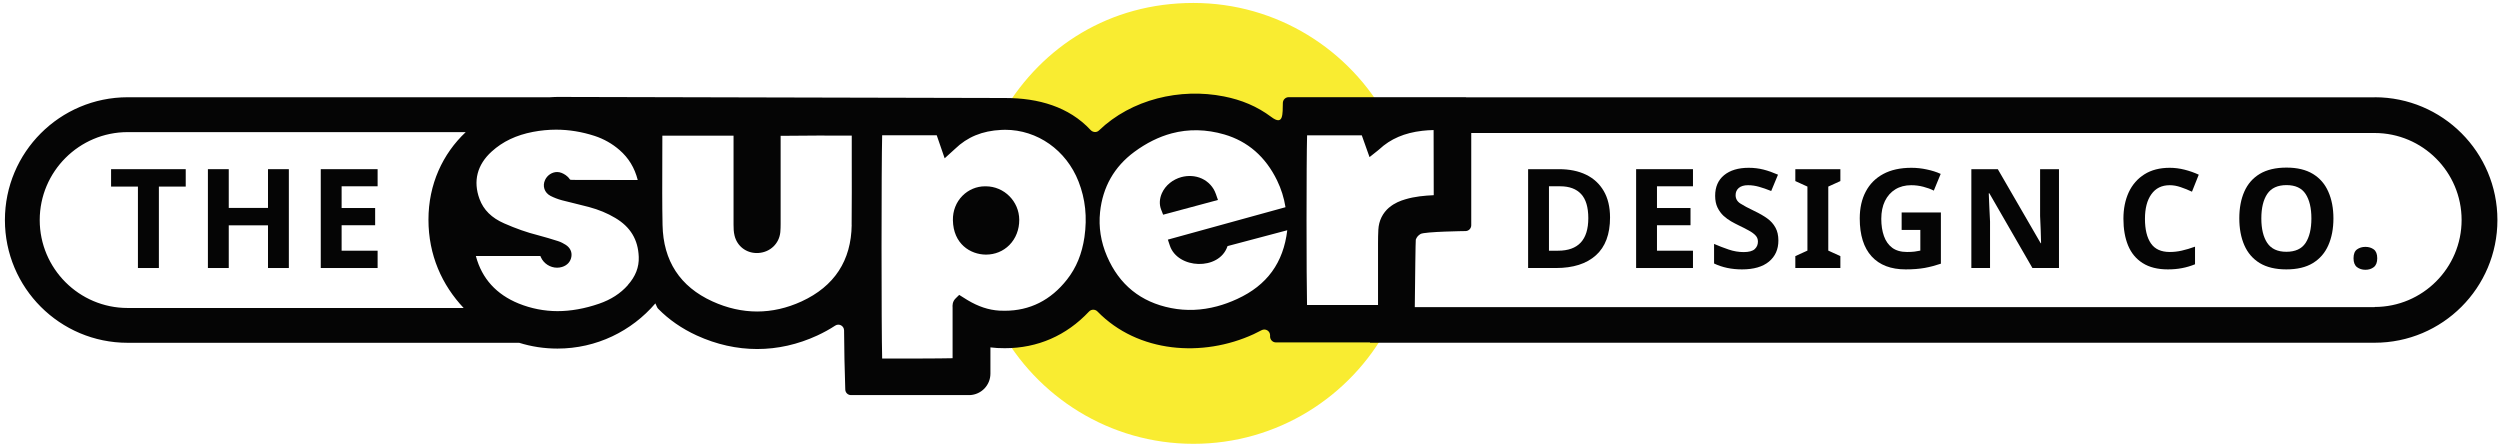
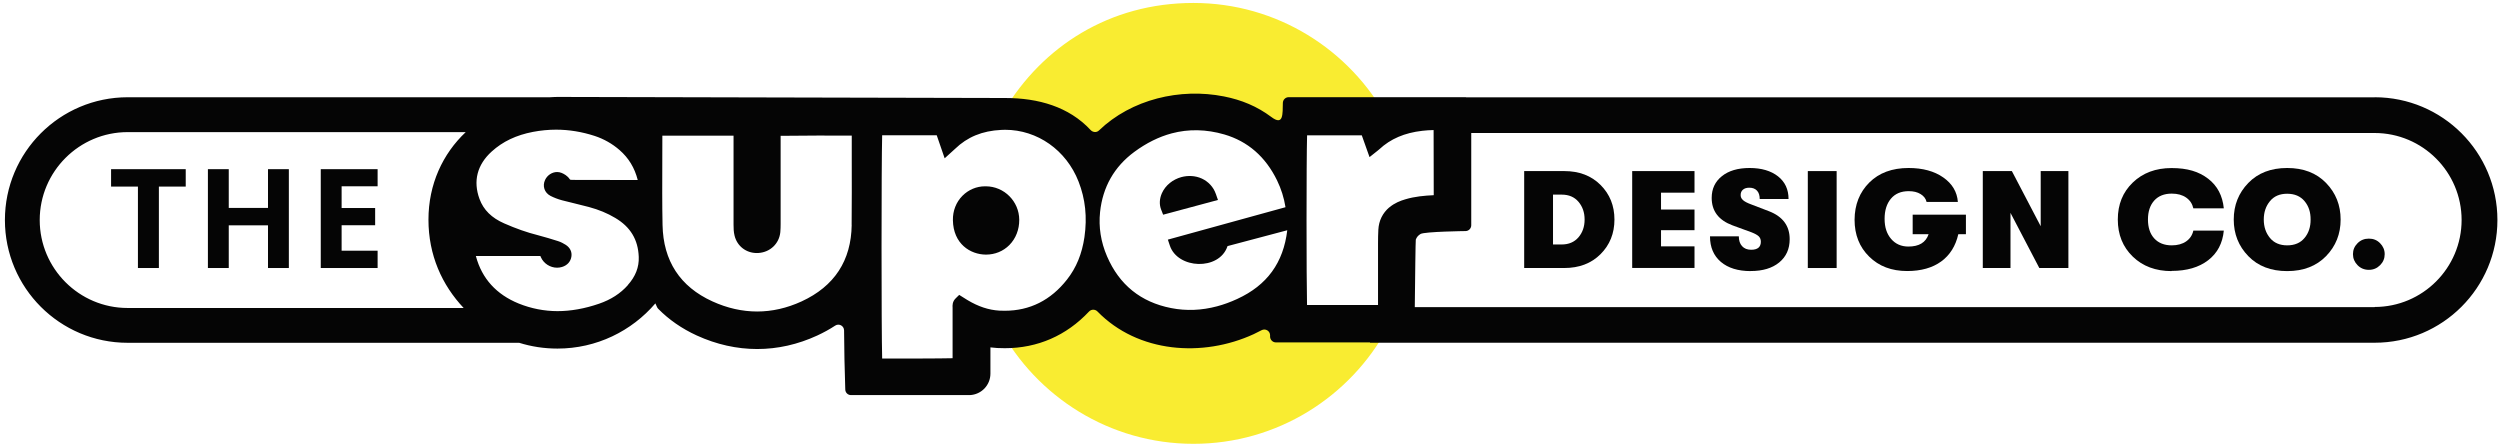
<svg xmlns="http://www.w3.org/2000/svg" id="Layer_1" viewBox="0 0 397.18 70.83">
  <defs>
-     <style>.cls-1,.cls-2,.cls-3{fill:#050505;}.cls-2,.cls-3{font-family:GTWalsheimPro-Black, 'GT Walsheim Pro';font-size:22px;font-weight:800;}.cls-2,.cls-4{letter-spacing:.05em;}.cls-5{letter-spacing:-.01em;}.cls-6{fill:#f9ec31;}.cls-7{letter-spacing:.02em;}.cls-8{letter-spacing:.05em;}.cls-9{letter-spacing:.04em;}.cls-10{letter-spacing:.04em;}</style>
+     <style>.cls-1,.cls-2{fill:#050505;}.cls-2{font-family:GTWalsheimPro-Black, 'GT Walsheim Pro';font-size:22px;font-weight:800;letter-spacing:.05em;}.cls-3{fill:#f9ec31;}</style>
  </defs>
-   <path class="cls-6" d="M173.36,25.39l9.54-6.36h11.69l9.91,4.22,3.08-5.26,12.84.89C214.49,7.92,202.9.47,189.6.47s-24.01,6.91-30.12,17.19l9.99,3.86,3.9,3.87Z" />
-   <path class="cls-6" d="M205.69,52.47l-6.92-3.53-7.59,3.53-10.03-1.95-5.06-3.12-5.06-.39-3.51,3.31-8.76,1.73c5.92,10.98,17.53,18.46,30.85,18.46s24.92-7.47,30.84-18.45l-7.93-.77-6.82,1.17Z" />
+   <path class="cls-3" d="M173.36,25.39l9.54-6.36h11.69l9.91,4.22,3.08-5.26,12.84.89C214.49,7.92,202.9.47,189.6.47s-24.01,6.91-30.12,17.19l9.99,3.86,3.9,3.87Z" />
+   <path class="cls-3" d="M205.69,52.47l-6.92-3.53-7.59,3.53-10.03-1.95-5.06-3.12-5.06-.39-3.51,3.31-8.76,1.73c5.92,10.98,17.53,18.46,30.85,18.46s24.92-7.47,30.84-18.45l-7.93-.77-6.82,1.17Z" />
  <text class="cls-2" transform="translate(17.21 42.58)">
    <tspan x="0" y="0">THE</tspan>
  </text>
-   <text class="cls-3" transform="translate(240.79 42.58)">
-     <tspan class="cls-4" x="0" y="0">D</tspan>
-     <tspan class="cls-9" x="17.16" y="0">E</tspan>
-     <tspan class="cls-8" x="30.51" y="0">SIGN</tspan>
-     <tspan class="cls-5" x="90.29" y="0"> </tspan>
-     <tspan class="cls-10" x="95.28" y="0">C</tspan>
-     <tspan class="cls-7" x="113.69" y="0">O</tspan>
-     <tspan class="cls-4" x="131.87" y="0">.</tspan>
-   </text>
+   <path class="cls-1" d="M242.15,42.58v-15.4h6.36c2.38,0,4.3.73,5.77,2.2,1.47,1.47,2.21,3.3,2.21,5.5s-.74,4.03-2.21,5.5c-1.47,1.47-3.4,2.2-5.77,2.2h-6.36ZM246.73,38.84h1.39c1.11,0,2-.38,2.65-1.13.65-.76.98-1.7.98-2.83s-.33-2.07-.98-2.83c-.65-.76-1.54-1.13-2.65-1.13h-1.39v7.92Z" />
+   <path class="cls-1" d="M259.31,42.58v-15.4h9.9v3.43h-5.32v2.68h5.32v3.28h-5.32v2.57h5.32v3.43h-9.9Z" />
+   <path class="cls-1" d="M278.14,43.07c-2.01,0-3.59-.49-4.74-1.46-1.15-.98-1.73-2.33-1.73-4.06h4.58c0,.66.17,1.18.52,1.56.34.38.83.57,1.44.57,1.03,0,1.54-.43,1.54-1.28,0-.35-.11-.63-.33-.85-.22-.21-.59-.42-1.12-.63l-3.06-1.12c-2.2-.82-3.3-2.27-3.3-4.36,0-1.44.54-2.59,1.62-3.45,1.08-.87,2.55-1.3,4.41-1.3s3.38.44,4.5,1.32,1.68,2.08,1.68,3.61h-4.58c0-.57-.14-1.02-.43-1.33-.29-.31-.69-.47-1.22-.47-.43,0-.76.1-1.01.31-.25.21-.37.49-.37.86,0,.31.12.58.37.8.25.23.69.46,1.32.69l2.82,1.08c2.19.85,3.28,2.33,3.28,4.44,0,1.56-.56,2.79-1.67,3.7-1.11.91-2.62,1.36-4.51,1.36Z" />
+   <path class="cls-1" d="M287.21,42.58v-15.4h4.58v15.4h-4.58Z" />
+   <path class="cls-1" d="M312.33,34.11v3.1h-1.21c-.43,1.88-1.33,3.32-2.72,4.33-1.39,1.01-3.19,1.52-5.4,1.52-2.48,0-4.49-.76-6.04-2.29-1.55-1.52-2.32-3.48-2.32-5.85.01-2.41.8-4.38,2.34-5.92,1.55-1.54,3.63-2.31,6.24-2.31,2.24,0,4.08.5,5.51,1.5,1.43,1,2.2,2.3,2.32,3.89h-4.97c-.12-.51-.43-.93-.94-1.24-.51-.32-1.14-.47-1.9-.47-1.22,0-2.16.4-2.83,1.2-.67.8-1,1.87-1,3.2s.34,2.37,1.03,3.18c.69.81,1.61,1.22,2.75,1.22,1.7,0,2.77-.65,3.21-1.96h-2.53v-3.1h8.45Z" />
+   <path class="cls-1" d="M315.01,42.58v-15.4h4.62l4.58,8.76v-8.76h4.4v15.4h-4.62l-4.58-8.76v8.76h-4.4Z" />
+   <path class="cls-1" d="M345,43.07c-2.52,0-4.58-.77-6.16-2.3s-2.38-3.49-2.38-5.89.79-4.35,2.38-5.88,3.64-2.3,6.16-2.3,4.34.56,5.81,1.69c1.47,1.13,2.29,2.7,2.49,4.71h-4.84c-.16-.72-.54-1.29-1.14-1.71-.6-.42-1.36-.63-2.29-.63-1.19,0-2.12.37-2.78,1.1s-1,1.74-1,3.01.33,2.28,1,3.01,1.6,1.1,2.78,1.1c.92,0,1.69-.21,2.29-.63.6-.42.98-.99,1.14-1.71h4.84c-.19,2.01-1.02,3.58-2.49,4.71-1.47,1.13-3.4,1.69-5.81,1.69Z" />
+   <path class="cls-1" d="M369.55,40.69c-1.54,1.58-3.6,2.38-6.18,2.38s-4.64-.79-6.18-2.38-2.31-3.52-2.31-5.81.77-4.22,2.31-5.81,3.6-2.38,6.18-2.38,4.64.79,6.18,2.38,2.31,3.52,2.31,5.81-.77,4.22-2.31,5.81ZM363.37,38.98c1.19,0,2.11-.39,2.76-1.18.65-.78.97-1.76.96-2.92.01-1.16-.3-2.13-.96-2.92-.65-.78-1.57-1.18-2.76-1.18s-2.09.39-2.74,1.18c-.65.79-.98,1.76-.98,2.92s.33,2.13.98,2.92c.65.79,1.57,1.18,2.74,1.18Z" />
+   <path class="cls-1" d="M376.35,42.87c-.72,0-1.32-.25-1.8-.74s-.73-1.07-.73-1.75.24-1.25.73-1.74,1.08-.73,1.8-.73,1.3.24,1.78.73.73,1.06.73,1.74-.24,1.26-.73,1.75-1.08.74-1.78.74Z" />
  <path class="cls-1" d="M193.15,30.78c-.37-1.07-1.18-1.93-2.21-2.41-1.03-.47-2.2-.52-3.27-.23-1.33.37-2.51,1.28-3.08,2.56-.39.88-.43,1.8-.12,2.59l.32.82,8.71-2.34s-.35-1-.35-1Z" />
  <path class="cls-1" d="M156.61,29.6h-.14c-1.32,0-2.62.55-3.57,1.51-1,1.01-1.54,2.39-1.51,3.88.06,3.74,2.76,5.45,5.25,5.46,1.44,0,2.75-.54,3.72-1.52,1.02-1.03,1.58-2.46,1.57-4.02-.02-2.93-2.41-5.31-5.32-5.31Z" />
  <path class="cls-1" d="M377.26,15.46h-144.33s-.09-.03-.14-.02h-28.06c-.5,0-.9.4-.92.9-.05,1.76.13,3.72-1.84,2.24-2.26-1.69-4.73-2.71-7.52-3.26-6.95-1.38-14.69.44-19.86,5.41-.37.36-.96.31-1.32-.07-3.45-3.71-8.31-5.09-13.58-5.09l-71.13-.17c-.4,0-.79.03-1.19.05H20.28C9.51,15.46.78,24.19.78,34.96s8.73,19.5,19.5,19.5h62.2c1.92.6,3.96.92,6.08.92,6.23,0,11.8-2.79,15.56-7.18.11.26.21.47.27.6.05.1.11.19.19.27,1.68,1.7,3.72,3.13,6.12,4.23,3.13,1.43,6.36,2.15,9.6,2.15s6.45-.72,9.55-2.15c1.01-.47,1.96-.99,2.84-1.57.61-.4,1.4.04,1.41.76.02,2.06.04,3.68.06,4.59l.13,4.8c.01.49.4.88.89.89h18.9c1.83-.08,3.27-1.58,3.27-3.41v-4.17c.36.04.72.08,1.08.1.41.02.81.03,1.21.03,5.21,0,9.79-2.01,13.37-5.82.37-.39.97-.4,1.35-.01,6.44,6.6,16.72,7.32,24.81,3.6.43-.2.85-.41,1.26-.63.6-.32,1.33.1,1.35.78v.26c.02.5.43.9.93.9h14.94v.05h159.62c10.77,0,19.5-8.73,19.5-19.5h0c0-10.77-8.73-19.5-19.5-19.5ZM73.67,48.93H20.28c-7.71,0-13.97-6.27-13.97-13.97s6.27-13.97,13.97-13.97h53.71c-3.66,3.45-5.92,8.29-5.92,13.91s2.14,10.37,5.6,14.04ZM99.75,45.3c-1.19,1.34-2.69,2.3-4.57,2.95-2.29.79-4.51,1.18-6.61,1.18s-4.19-.41-6.17-1.21c-3.54-1.44-5.83-3.96-6.78-7.48l-.02-.07c.06,0,10.25,0,10.25,0,.02.06.05.13.08.19.44,1,1.47,1.67,2.58,1.67.27,0,.53-.04.79-.12.82-.25,1.36-.85,1.48-1.64.12-.76-.22-1.45-.93-1.89-.28-.17-.7-.42-1.18-.57-1-.31-2.13-.67-3.27-.96-1.67-.42-3.41-1.03-5.3-1.86-1.99-.87-3.28-2.14-3.92-3.88-1.04-2.83-.38-5.44,1.94-7.54,1.75-1.59,3.9-2.61,6.57-3.12,1.22-.23,2.45-.35,3.66-.35,2.05,0,4.12.34,6.14,1,1.45.48,2.78,1.23,3.93,2.23,1.45,1.26,2.4,2.82,2.9,4.77l-10.43-.02c-.3,0-.32-.03-.39-.13-.34-.51-.88-.82-1.28-.98-.22-.09-.46-.14-.71-.14-.79,0-1.56.5-1.91,1.25-.46.98-.1,2.04.86,2.54.55.28,1.16.52,1.83.7.68.18,1.36.34,2.05.51.75.18,1.49.36,2.23.56,1.55.42,2.92.98,4.17,1.73,2.42,1.43,3.64,3.45,3.74,6.2.06,1.63-.51,3.1-1.75,4.48ZM135.31,35.72c-.07,5.68-2.75,9.77-7.97,12.17-2.31,1.06-4.68,1.6-7.05,1.6s-4.77-.54-7.11-1.61c-5.14-2.34-7.81-6.43-7.92-12.14-.07-3.37-.05-6.8-.04-10.12,0-1.36.01-2.72.01-4.07h11.31v5.1c0,3.01,0,6.03,0,9.04,0,.55.01,1.14.16,1.74.4,1.66,1.82,2.77,3.54,2.77.09,0,.19,0,.28-.01,1.85-.13,3.27-1.49,3.45-3.3.04-.44.05-.88.05-1.31,0,0,0-14,0-14,1.2-.04,10.46-.06,11.3-.04,0,1.29,0,2.59,0,3.88,0,3.38.02,6.88-.02,10.31ZM172.29,37.66c-.39,2.66-1.29,4.87-2.77,6.75-2.58,3.29-5.91,4.96-9.89,4.96-.29,0-.58,0-.87-.02-1.68-.1-3.33-.64-5.06-1.68-.14-.08-1.31-.82-1.31-.82l-.56.55c-.55.53-.51,1.17-.49,1.47v.11c0,1.94,0,3.87,0,5.8v2.13c-1.23.05-10.4.07-11.19.05-.13-4.97-.13-30.47,0-35.47h8.67s1.26,3.66,1.26,3.66c0,0,1.57-1.42,1.65-1.5,1.94-1.88,4.33-2.87,7.33-3.01.21-.01.41-.02.62-.02,5.13,0,9.72,3.23,11.67,8.22,1.09,2.78,1.39,5.66.94,8.82ZM196.55,47.5c-1.06.49-2.13.88-3.18,1.16-2.46.66-4.92.76-7.33.28-4.8-.94-8.22-3.7-10.16-8.21-.99-2.29-1.36-4.66-1.11-7.04.42-3.98,2.25-7.2,5.43-9.55,1.92-1.42,3.92-2.41,5.94-2.95,2.69-.72,5.51-.66,8.37.17,3.73,1.09,6.55,3.54,8.38,7.3.66,1.36,1.1,2.76,1.34,4.26l-18.69,5.15s.31.93.31.93c1.24,3.76,7.84,4.03,9.16.13,0-.02,0-.03,0-.03,2.21-.58,9.5-2.52,9.5-2.52-.61,5.16-3.21,8.74-7.94,10.91ZM220.72,32.94c-1.07.92-1.66,2.12-1.74,3.55-.04.73-.05,1.45-.05,2.18,0,0,0,9.77,0,9.79h-11.28c-.1-4.08-.11-22.77.01-26.96h8.69s1.23,3.46,1.23,3.46l1.26-1c.12-.09.21-.16.29-.24,1.78-1.66,4.02-2.62,6.84-2.94.56-.06,1.16-.11,1.79-.12,0,1.85.03,9.79.02,10.35-1.46.07-3.01.2-4.53.66-.74.22-1.69.57-2.52,1.28ZM377.26,48.79h-152.49c.05-4.5.12-10.61.16-10.72.15-.41.38-.67.76-.9.66-.38,7.17-.46,7.17-.46.49-.02.87-.42.88-.91v-14.67s143.52,0,143.52,0c7.62,0,13.82,6.2,13.82,13.82s-6.2,13.82-13.82,13.82Z" />
</svg>
